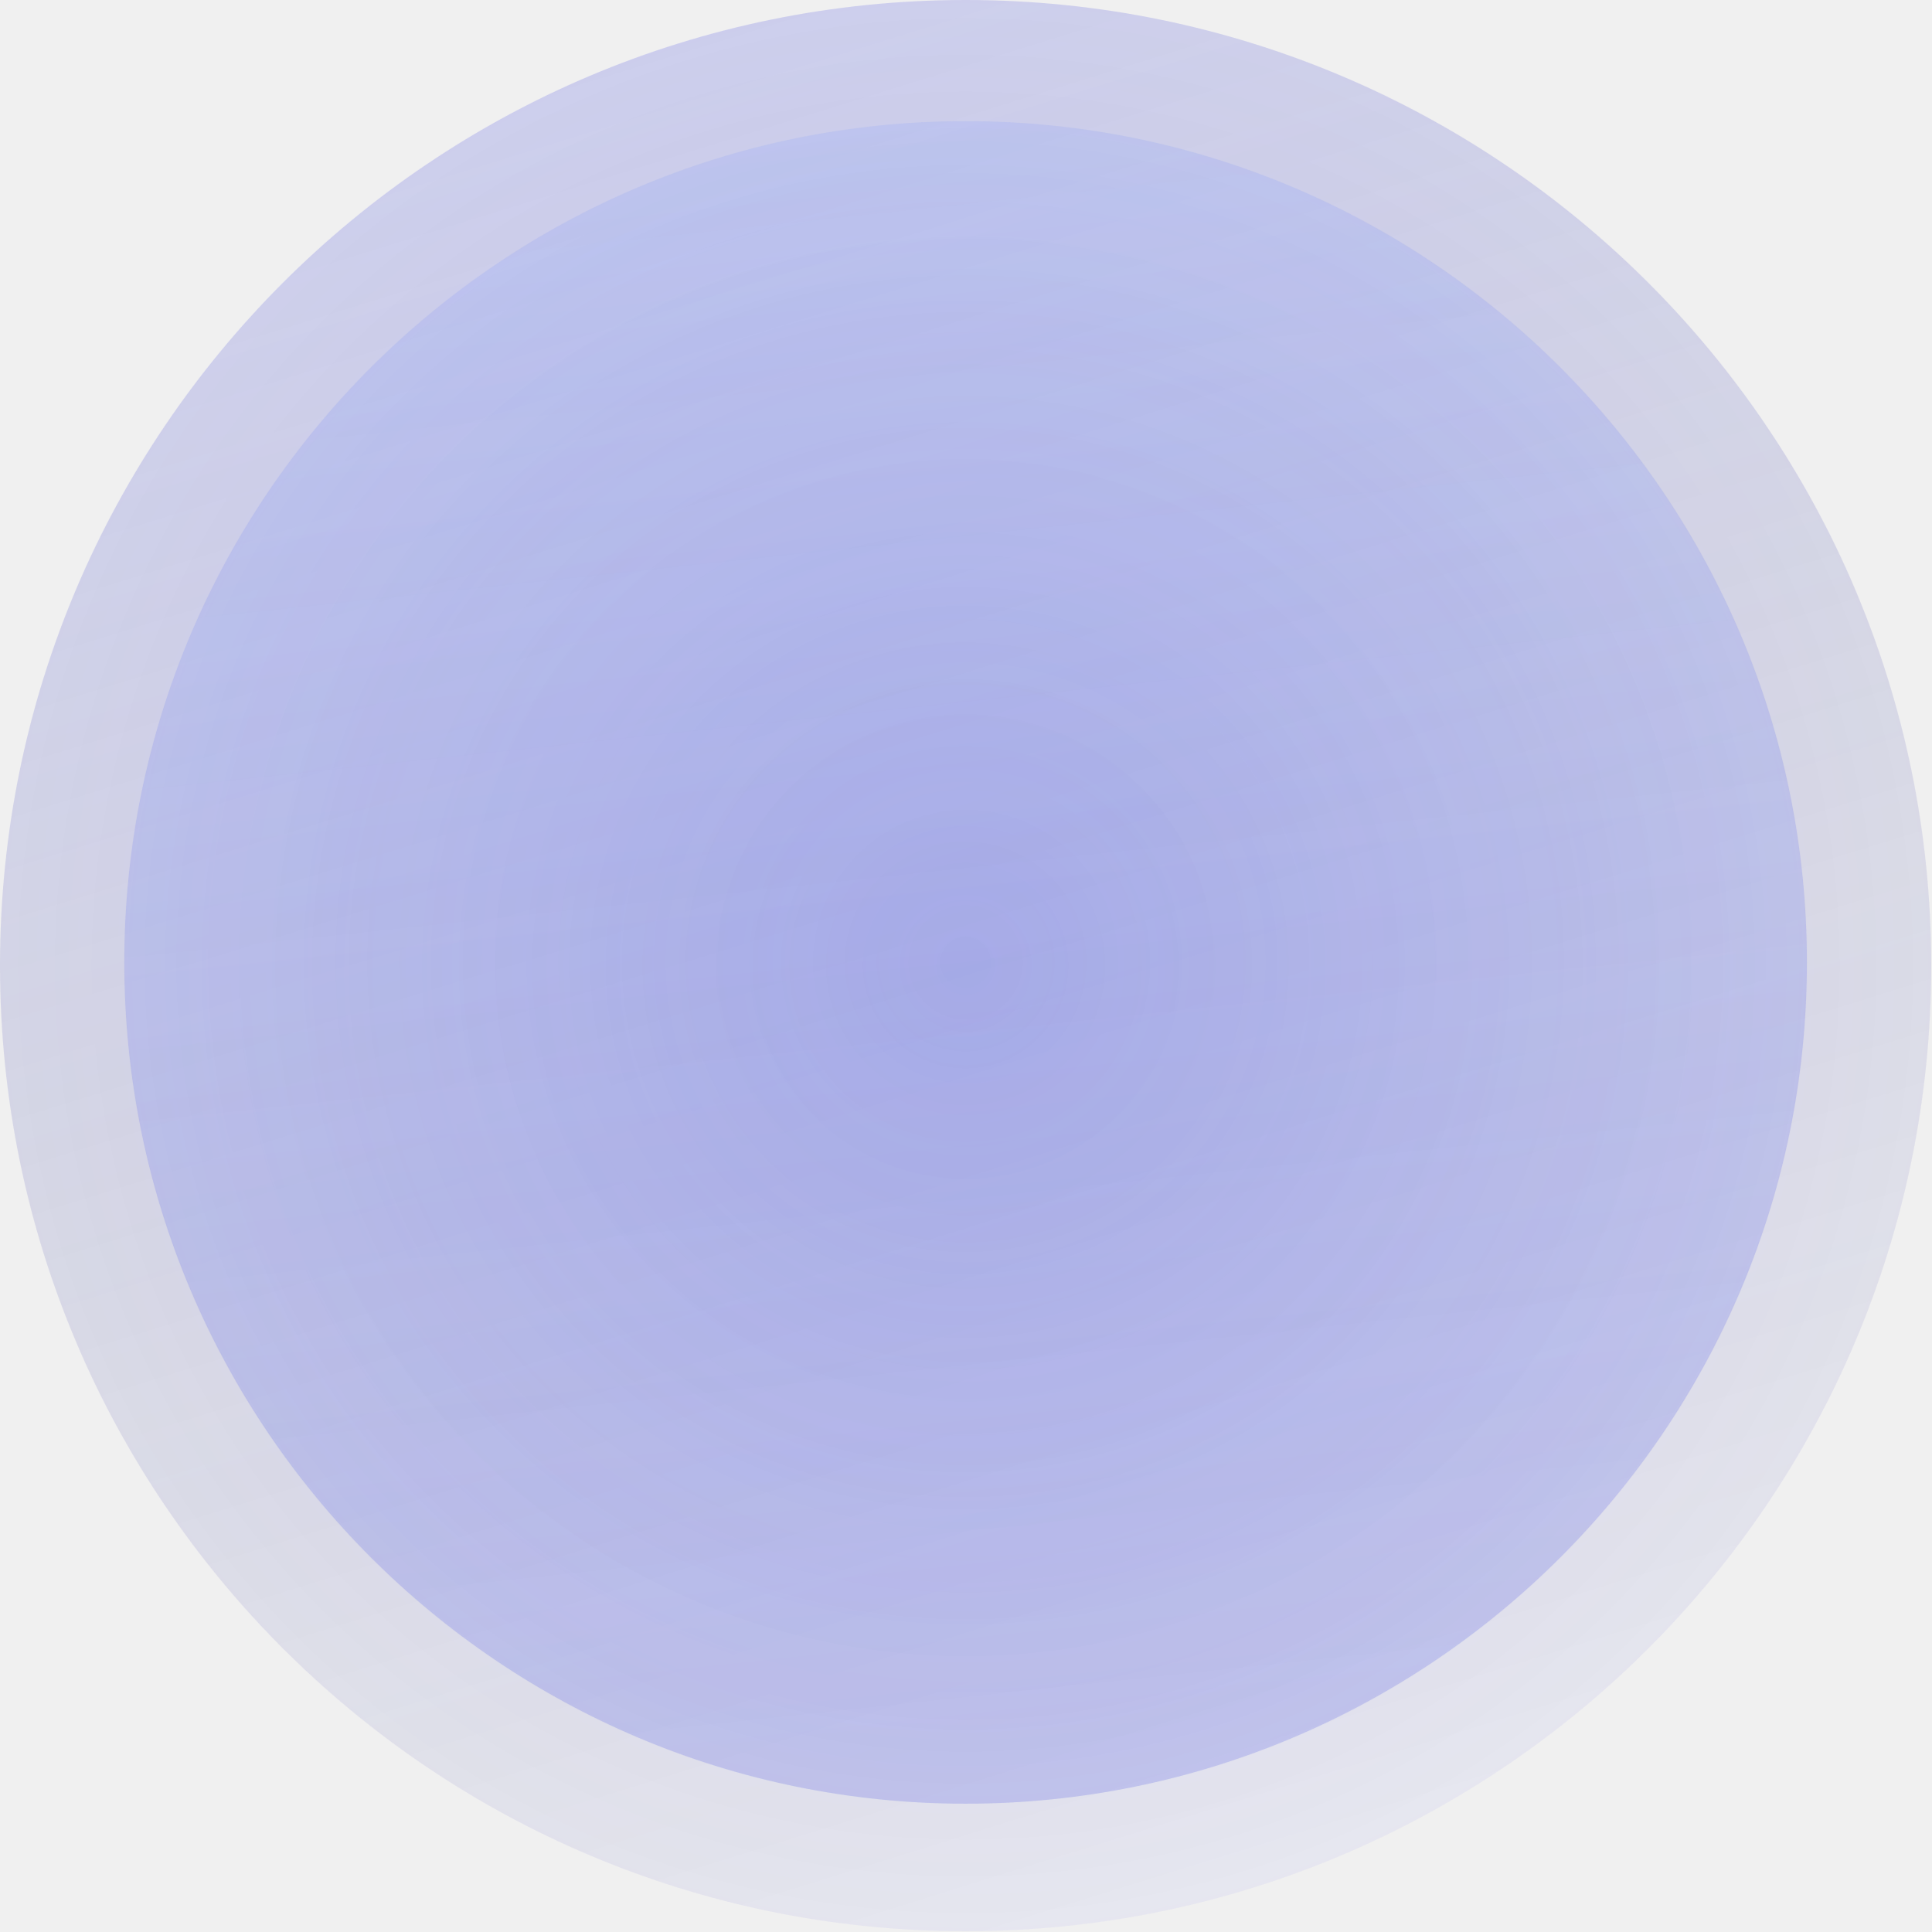
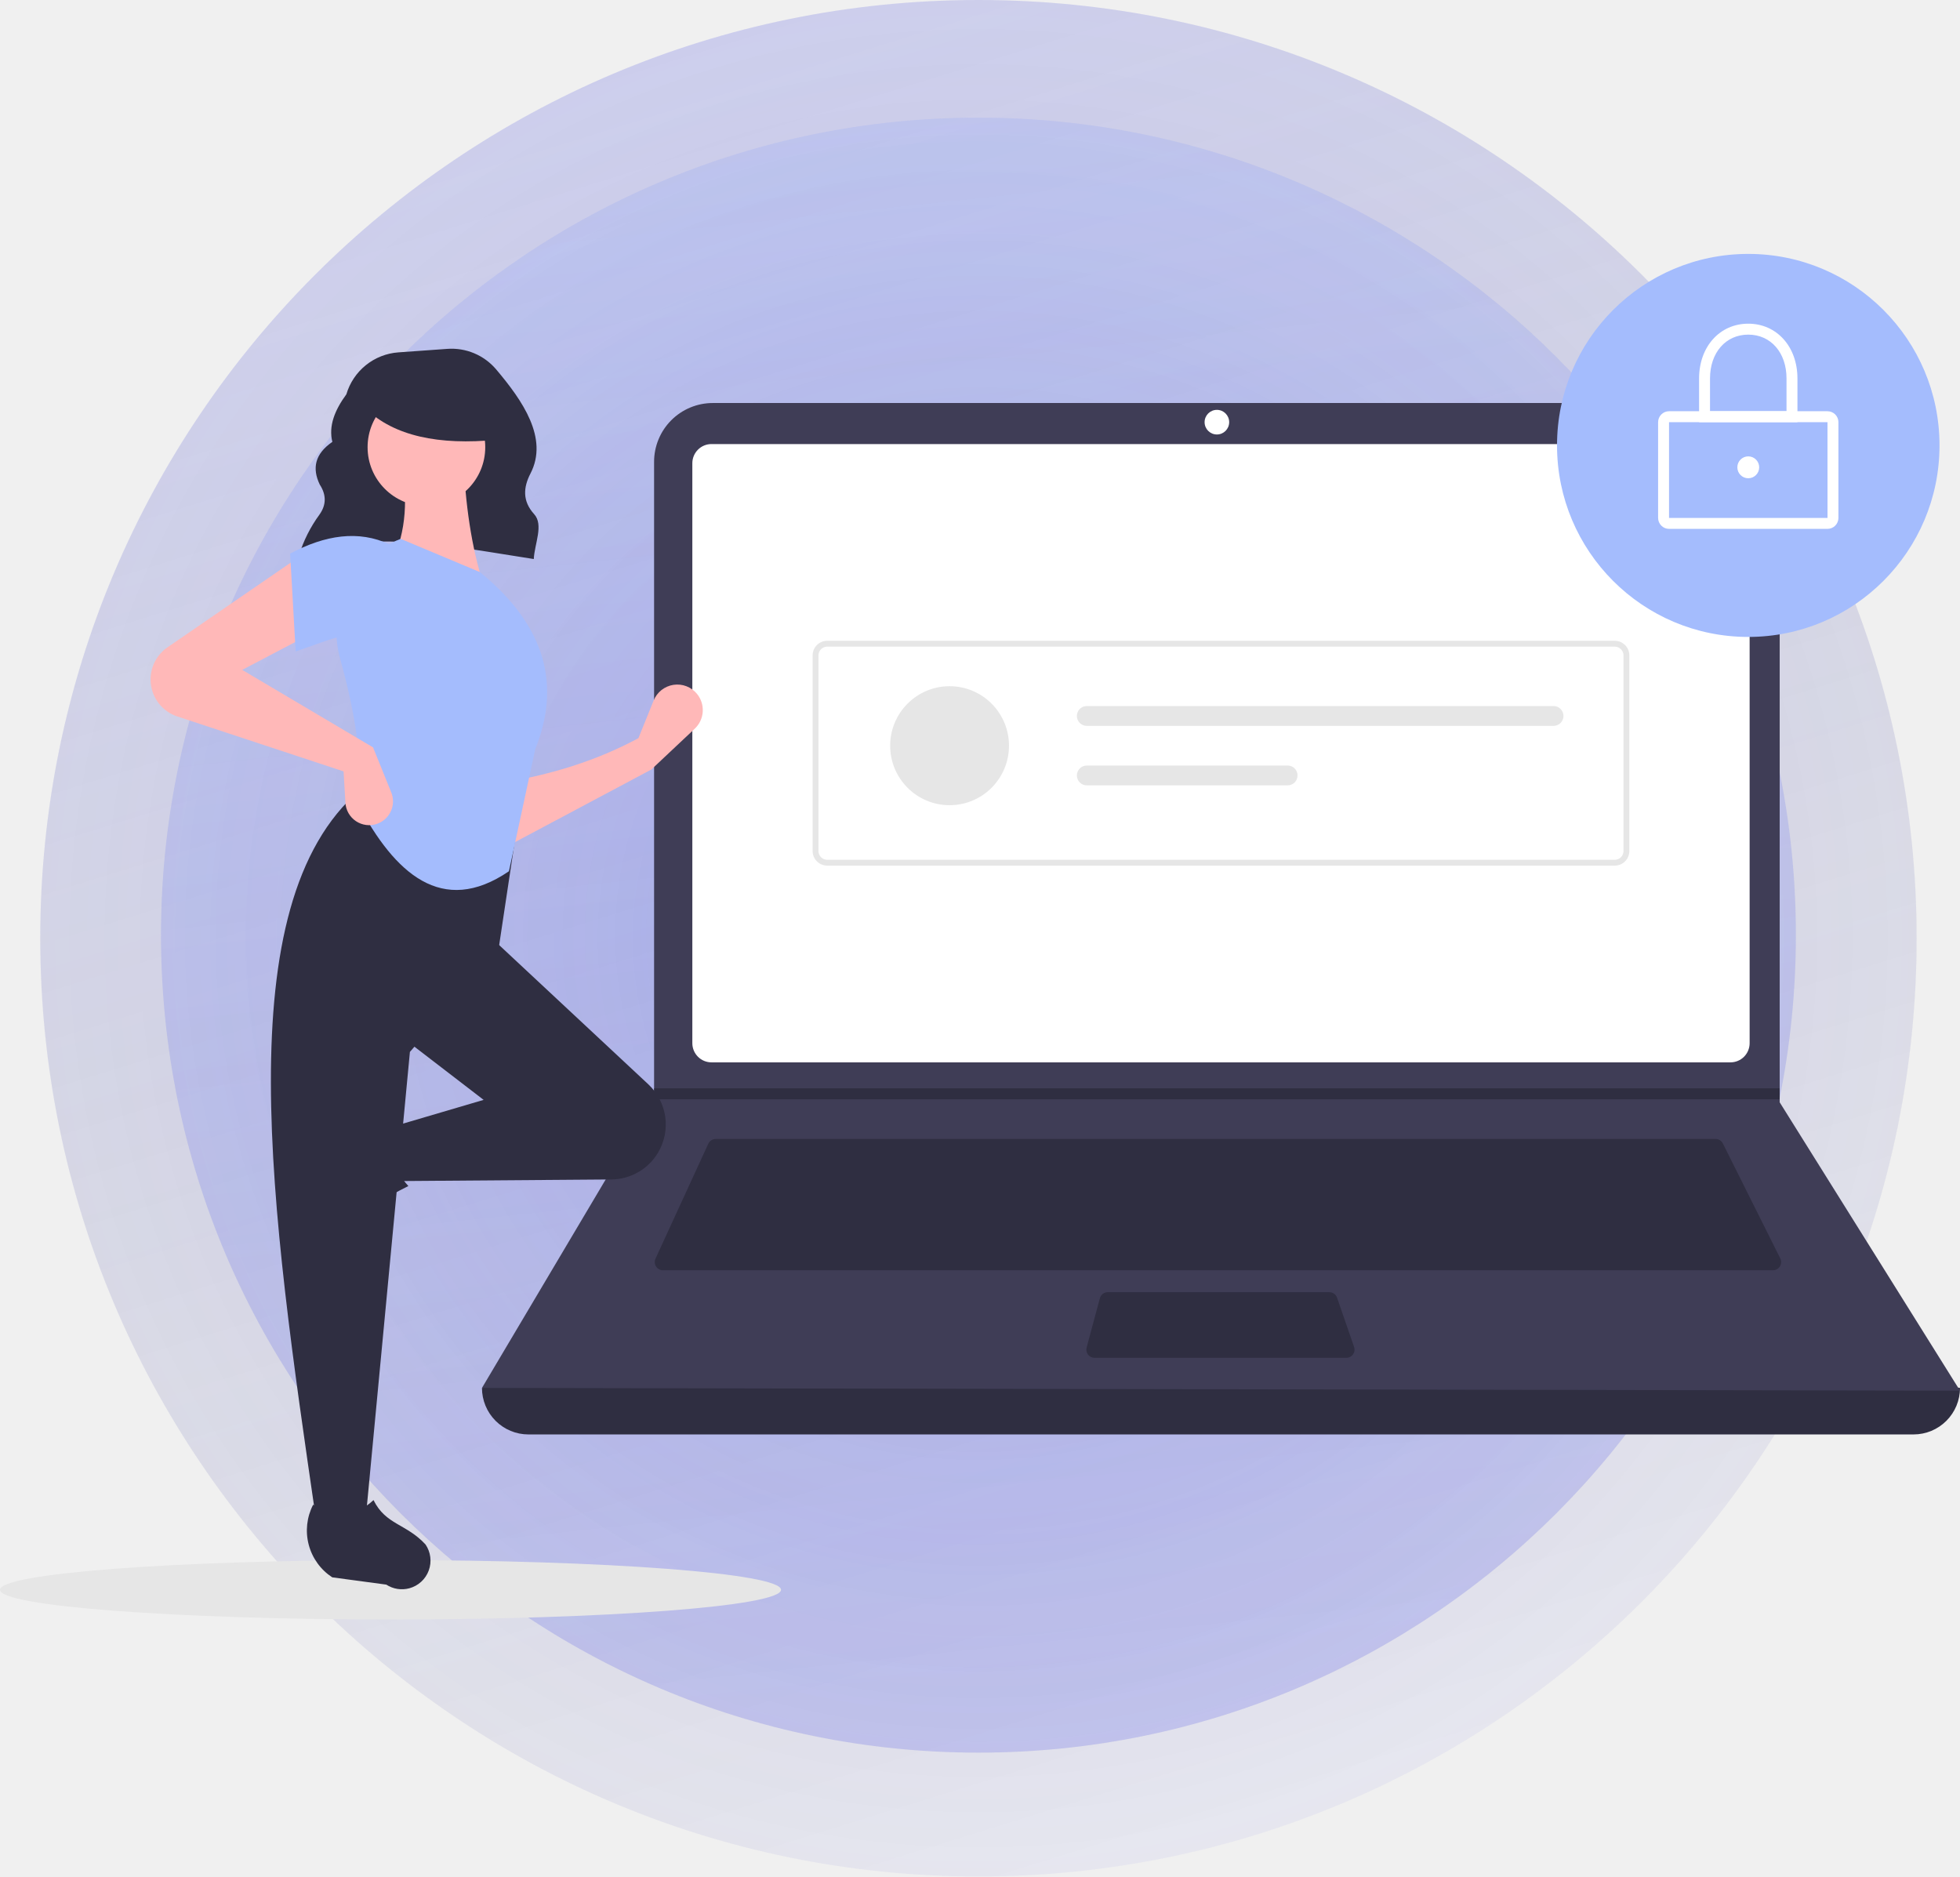
- <svg xmlns="http://www.w3.org/2000/svg" width="606" height="606" viewBox="0 0 606 606" fill="none">
-   <circle cx="303" cy="303" r="303" fill="url(#paint0_radial_306_103)" fill-opacity="0.2" />
-   <circle cx="303" cy="303" r="303" fill="url(#paint1_linear_306_103)" fill-opacity="0.2" />
-   <circle cx="303" cy="302" r="264" fill="url(#paint2_radial_306_103)" fill-opacity="0.2" />
-   <circle cx="303" cy="302" r="264" fill="url(#paint3_linear_306_103)" fill-opacity="0.2" />
+ <svg xmlns="http://www.w3.org/2000/svg" width="633" height="606" viewBox="0 0 633 606" fill="none">
+   <circle cx="316" cy="303" r="303" fill="url(#paint0_radial_317_79)" fill-opacity="0.2" />
+   <circle cx="316" cy="303" r="303" fill="url(#paint1_linear_317_79)" fill-opacity="0.2" />
+   <circle cx="316" cy="302" r="264" fill="url(#paint2_radial_317_79)" fill-opacity="0.2" />
+   <circle cx="316" cy="302" r="264" fill="url(#paint3_linear_317_79)" fill-opacity="0.2" />
+   <g clip-path="url(#clip0_317_79)">
+     <path d="M126.121 523C195.776 523 252.242 518.706 252.242 513.408C252.242 508.111 195.776 503.817 126.121 503.817C56.466 503.817 0 508.111 0 513.408C0 518.706 56.466 523 126.121 523Z" fill="#E6E6E6" />
+     <path d="M96.404 179.85C118.353 170.502 145.691 176.425 172.389 180.536C172.638 175.558 175.649 169.499 172.495 166.026C168.662 161.807 169.015 157.373 171.321 152.914C177.218 141.512 168.769 129.38 160.238 119.292C158.315 117.023 155.885 115.241 153.145 114.089C150.405 112.938 147.433 112.45 144.469 112.664L128.666 113.795C124.82 114.07 121.15 115.514 118.147 117.935C115.144 120.356 112.95 123.637 111.861 127.34C108.087 132.479 106.067 137.603 107.339 142.701C101.687 146.569 100.737 151.238 103.277 156.501C105.431 159.815 105.408 163.04 103.179 166.177C100.252 170.175 98.01 174.634 96.546 179.37L96.404 179.85Z" fill="#2F2E41" />
+     <path d="M618 463.237H170.655C166.677 463.237 162.862 461.655 160.049 458.838C157.236 456.022 155.656 452.201 155.656 448.218C317.818 429.346 476.933 429.346 633 448.218C633 452.201 631.42 456.022 628.607 458.838C625.794 461.655 621.978 463.237 618 463.237Z" fill="#2F2E41" />
+     <path d="M633 449.101L155.656 448.218L210.978 355.007L211.243 354.565V149.138C211.243 146.645 211.733 144.176 212.686 141.872C213.639 139.569 215.035 137.475 216.796 135.712C218.557 133.949 220.647 132.551 222.948 131.597C225.249 130.642 227.714 130.151 230.204 130.152H555.804C558.294 130.151 560.76 130.642 563.061 131.597C565.361 132.551 567.452 133.949 569.213 135.712C570.973 137.475 572.37 139.569 573.323 141.872C574.276 144.176 574.766 146.645 574.766 149.138V355.979L633 449.101Z" fill="#3F3D56" />
+     <path d="M229.772 143.404C228.135 143.406 226.565 144.058 225.407 145.218C224.249 146.377 223.598 147.949 223.596 149.589V336.895C223.598 338.534 224.249 340.106 225.407 341.266C226.565 342.425 228.135 343.077 229.772 343.079H558.884C560.521 343.077 562.091 342.425 563.249 341.266C564.407 340.106 565.058 338.534 565.06 336.895V149.589C565.058 147.949 564.407 146.377 563.249 145.218C562.091 144.059 560.521 143.406 558.884 143.404H229.772Z" fill="white" />
+     <path d="M231.151 367.818C230.645 367.818 230.15 367.964 229.724 368.238C229.298 368.511 228.959 368.9 228.746 369.36L211.7 406.468C211.514 406.872 211.433 407.316 211.464 407.759C211.494 408.203 211.636 408.631 211.875 409.006C212.115 409.38 212.444 409.688 212.834 409.901C213.223 410.115 213.66 410.226 214.104 410.226H572.585C573.036 410.226 573.48 410.111 573.874 409.891C574.268 409.671 574.599 409.354 574.836 408.969C575.074 408.585 575.209 408.146 575.229 407.695C575.249 407.244 575.154 406.794 574.952 406.39L556.423 369.283C556.204 368.842 555.867 368.471 555.448 368.212C555.03 367.953 554.548 367.816 554.056 367.818H231.151Z" fill="#2F2E41" />
+     <path d="M393.004 140.312C395.197 140.312 396.975 138.532 396.975 136.336C396.975 134.141 395.197 132.36 393.004 132.36C390.811 132.36 389.034 134.141 389.034 136.336C389.034 138.532 390.811 140.312 393.004 140.312Z" fill="white" />
+     <path d="M357.769 417.295C357.187 417.295 356.621 417.488 356.159 417.842C355.698 418.197 355.365 418.693 355.213 419.256L350.937 435.159C350.831 435.552 350.817 435.964 350.896 436.363C350.975 436.762 351.145 437.138 351.392 437.461C351.639 437.784 351.957 438.045 352.321 438.225C352.685 438.405 353.086 438.499 353.493 438.499H434.812C435.234 438.499 435.65 438.398 436.025 438.204C436.4 438.011 436.723 437.73 436.968 437.386C437.213 437.041 437.372 436.644 437.432 436.225C437.492 435.807 437.451 435.381 437.313 434.981L431.815 419.078C431.635 418.557 431.297 418.106 430.849 417.786C430.401 417.467 429.864 417.295 429.314 417.295H357.769Z" fill="#2F2E41" />
+     <path d="M574.766 351.473V355.006H210.978L211.252 354.565V351.473H574.766Z" fill="#2F2E41" />
+     <path d="M564.619 205.692C598.73 205.692 626.382 178.003 626.382 143.846C626.382 109.689 598.73 82 564.619 82C530.508 82 502.855 109.689 502.855 143.846C502.855 178.003 530.508 205.692 564.619 205.692Z" fill="#A4BCFD" />
+     <path d="M590.207 170.793H539.031C538.095 170.793 537.198 170.42 536.536 169.757C535.875 169.095 535.503 168.196 535.502 167.259V136.336C535.503 135.399 535.875 134.501 536.537 133.838C537.198 133.176 538.095 132.803 539.031 132.802H590.207C591.142 132.803 592.039 133.176 592.701 133.838C593.363 134.501 593.735 135.399 593.736 136.336V167.259C593.735 168.196 593.363 169.095 592.701 169.757C592.039 170.42 591.142 170.793 590.207 170.793ZM539.031 136.336V167.259H590.209L590.207 136.336L539.031 136.336Z" fill="white" />
+     <path d="M580.501 136.336H548.737V122.2C548.737 111.961 555.416 104.53 564.619 104.53C573.821 104.53 580.501 111.961 580.501 122.2L580.501 136.336ZM552.266 132.802H576.972V122.2C576.972 113.877 571.892 108.064 564.619 108.064C557.346 108.064 552.266 113.877 552.266 122.2L552.266 132.802Z" fill="white" />
+     <path d="M564.619 154.448C566.568 154.448 568.148 152.866 568.148 150.914C568.148 148.963 566.568 147.38 564.619 147.38C562.67 147.38 561.09 148.963 561.09 150.914C561.09 152.866 562.67 154.448 564.619 154.448Z" fill="white" />
+     <path d="M521.503 279.547H267.153C265.904 279.546 264.707 279.048 263.824 278.164C262.941 277.28 262.445 276.081 262.443 274.831V211.653C262.445 210.403 262.941 209.204 263.824 208.32C264.707 207.435 265.904 206.938 267.153 206.937H521.503C522.751 206.938 523.949 207.435 524.832 208.32C525.715 209.204 526.211 210.403 526.213 211.653V274.831C526.211 276.081 525.715 277.28 524.832 278.164C523.949 279.048 522.751 279.546 521.503 279.547ZM267.153 208.823C266.404 208.824 265.686 209.122 265.156 209.653C264.626 210.183 264.328 210.903 264.327 211.653V274.831C264.328 275.581 264.626 276.3 265.156 276.831C265.686 277.361 266.404 277.66 267.153 277.66H521.503C522.252 277.66 522.97 277.361 523.5 276.831C524.03 276.3 524.328 275.581 524.329 274.831V211.653C524.328 210.903 524.03 210.183 523.5 209.653C522.97 209.122 522.252 208.824 521.503 208.823L267.153 208.823Z" fill="#E6E6E6" />
+     <path d="M306.674 260.03C317.27 260.03 325.861 251.428 325.861 240.818C325.861 230.207 317.27 221.605 306.674 221.605C296.077 221.605 287.487 230.207 287.487 240.818C287.487 251.428 296.077 260.03 306.674 260.03Z" fill="#E6E6E6" />
+     <path d="M350.986 228.009C350.566 228.009 350.149 228.091 349.761 228.252C349.372 228.412 349.019 228.648 348.722 228.945C348.424 229.243 348.188 229.596 348.027 229.985C347.866 230.374 347.783 230.791 347.783 231.211C347.783 231.632 347.866 232.049 348.027 232.438C348.188 232.827 348.424 233.18 348.722 233.477C349.019 233.775 349.372 234.011 349.761 234.171C350.149 234.332 350.566 234.414 350.986 234.414H501.739C502.587 234.414 503.4 234.076 504 233.476C504.6 232.875 504.937 232.061 504.937 231.211C504.937 230.362 504.6 229.548 504 228.947C503.4 228.347 502.587 228.009 501.739 228.009H350.986Z" fill="#E6E6E6" />
+     <path d="M350.986 247.222C350.138 247.222 349.325 247.559 348.725 248.16C348.125 248.76 347.788 249.575 347.788 250.424C347.788 251.273 348.125 252.088 348.725 252.688C349.325 253.289 350.138 253.626 350.986 253.626H415.855C416.704 253.626 417.517 253.289 418.117 252.688C418.716 252.088 419.053 251.273 419.053 250.424C419.053 249.575 418.716 248.76 418.117 248.16C417.517 247.559 416.704 247.222 415.855 247.222H350.986Z" fill="#E6E6E6" />
+     <path d="M210.352 248.517L163.334 273.548L162.739 252.689C178.085 250.124 192.686 245.657 206.186 238.386L211.104 226.22C211.64 224.895 212.51 223.731 213.631 222.845C214.751 221.958 216.083 221.378 217.495 221.162C218.906 220.946 220.35 221.102 221.684 221.613C223.017 222.125 224.195 222.975 225.102 224.08C226.428 225.697 227.091 227.758 226.957 229.846C226.822 231.934 225.9 233.893 224.377 235.325L210.352 248.517Z" fill="#FFB8B8" />
+     <path d="M95.467 393.035C95.124 391.775 95.052 390.457 95.254 389.167C95.456 387.877 95.928 386.645 96.64 385.551L106.969 369.678C109.412 365.924 113.16 363.212 117.487 362.069C121.814 360.926 126.41 361.433 130.385 363.492C126.044 370.891 126.649 377.382 131.884 383.022C123.758 386.995 116.247 392.122 109.585 398.245C108.368 399.075 106.972 399.602 105.511 399.783C104.05 399.963 102.567 399.791 101.186 399.281C99.804 398.771 98.565 397.939 97.57 396.852C96.576 395.766 95.855 394.457 95.467 393.035Z" fill="#2F2E41" />
+     <path d="M212.494 372.281C210.931 374.89 208.725 377.052 206.087 378.561C203.449 380.069 200.468 380.874 197.43 380.897L128.814 381.417L125.838 364.134L156.192 355.195L130.599 335.528L158.572 302.75L209.38 350.168C212.35 352.939 214.279 356.648 214.846 360.673C215.413 364.698 214.582 368.796 212.494 372.281Z" fill="#2F2E41" />
+     <path d="M118.101 490.479H102.031C87.603 391.448 72.917 292.139 116.315 255.073L167.5 263.416L160.953 306.922L132.385 339.7L118.101 490.479Z" fill="#2F2E41" />
+     <path d="M132.227 512.913C130.969 513.257 129.653 513.33 128.364 513.127C127.076 512.925 125.845 512.452 124.753 511.739L107.305 509.391C103.555 506.945 100.847 503.191 99.705 498.859C98.564 494.526 99.07 489.923 101.125 485.943C108.515 490.29 114.996 489.683 120.629 484.441C124.609 492.488 131.167 491.997 137.429 498.777C138.258 499.994 138.785 501.393 138.965 502.856C139.145 504.319 138.974 505.804 138.465 507.187C137.956 508.57 137.124 509.811 136.039 510.807C134.954 511.803 133.647 512.525 132.227 512.913Z" fill="#2F2E41" />
+     <path d="M156.192 188.921L126.433 181.769C131.376 171.639 131.783 160.367 129.409 148.395L149.645 147.799C150.279 162.686 152.197 176.595 156.192 188.921Z" fill="#FFB8B8" />
+     <path d="M164.37 281.36C142.707 296.142 127.401 281.866 115.72 259.84C117.343 246.363 114.715 230.234 109.848 212.709C107.683 204.979 108.491 196.717 112.113 189.555C115.734 182.392 121.906 176.85 129.409 174.021L155.001 184.749C176.732 202.486 181.009 221.698 172.857 241.962L164.37 281.36Z" fill="#A4BCFD" />
+     <path d="M102.031 203.82L78.225 216.335L120.482 241.365L126.361 255.888C126.754 256.858 126.945 257.897 126.923 258.943C126.902 259.988 126.667 261.019 126.235 261.971C125.803 262.923 125.181 263.777 124.408 264.481C123.636 265.184 122.728 265.723 121.74 266.064C120.618 266.452 119.421 266.574 118.243 266.421C117.066 266.268 115.94 265.844 114.953 265.183C113.966 264.521 113.146 263.64 112.556 262.608C111.966 261.576 111.623 260.422 111.554 259.235L110.959 249.113L57.251 231.366C55.441 230.768 53.791 229.765 52.426 228.434C51.06 227.103 50.015 225.478 49.37 223.683C48.429 221.066 48.381 218.211 49.234 215.564C50.086 212.917 51.791 210.627 54.082 209.054L97.27 179.385L102.031 203.82Z" fill="#FFB8B8" />
+     <path d="M125.838 206.204C115.909 201.846 106.881 206.58 95.484 210.375L93.699 178.789C105.015 172.75 115.804 171.122 125.838 175.809L125.838 206.204Z" fill="#A4BCFD" />
+     <path d="M137.715 163.445C148.209 163.445 156.715 154.927 156.715 144.419C156.715 133.912 148.209 125.394 137.715 125.394C127.222 125.394 118.716 133.912 118.716 144.419C118.716 154.927 127.222 163.445 137.715 163.445Z" fill="#FFB8B8" />
+     <path d="M160.445 142.019C141.634 143.864 127.3 140.783 118.139 132.012V124.948H158.849L160.445 142.019Z" fill="#2F2E41" />
+   </g>
  <defs>
-     <radialGradient id="paint0_radial_306_103" cx="0" cy="0" r="1" gradientUnits="userSpaceOnUse" gradientTransform="translate(303 303) rotate(90) scale(303)">
+     <radialGradient id="paint0_radial_317_79" cx="0" cy="0" r="1" gradientUnits="userSpaceOnUse" gradientTransform="translate(316 303) rotate(90) scale(303)">
      <stop stop-color="#444CE7" stop-opacity="0.81" />
      <stop offset="1" stop-color="#444CE7" stop-opacity="0.29" />
    </radialGradient>
-     <linearGradient id="paint1_linear_306_103" x1="175.047" y1="1.87602e-06" x2="360.757" y2="597.559" gradientUnits="userSpaceOnUse">
+     <linearGradient id="paint1_linear_317_79" x1="188.047" y1="1.87602e-06" x2="373.757" y2="597.559" gradientUnits="userSpaceOnUse">
      <stop stop-color="#444CE7" stop-opacity="0.81" />
      <stop offset="1" stop-opacity="0" />
    </linearGradient>
-     <radialGradient id="paint2_radial_306_103" cx="0" cy="0" r="1" gradientUnits="userSpaceOnUse" gradientTransform="translate(303 302) rotate(90) scale(264)">
+     <radialGradient id="paint2_radial_317_79" cx="0" cy="0" r="1" gradientUnits="userSpaceOnUse" gradientTransform="translate(316 302) rotate(90) scale(264)">
      <stop stop-color="#444CE7" stop-opacity="0.81" />
      <stop offset="1" stop-color="#444CE7" stop-opacity="0.29" />
    </radialGradient>
-     <linearGradient id="paint3_linear_306_103" x1="303" y1="38" x2="356.333" y2="536.667" gradientUnits="userSpaceOnUse">
+     <linearGradient id="paint3_linear_317_79" x1="316" y1="38" x2="369.333" y2="536.667" gradientUnits="userSpaceOnUse">
      <stop stop-color="#A4BCFD" />
      <stop offset="1" stop-color="#444CE7" stop-opacity="0.81" />
    </linearGradient>
+     <clipPath id="clip0_317_79">
+       <rect width="633" height="441" fill="white" transform="translate(0 82)" />
+     </clipPath>
  </defs>
</svg>
